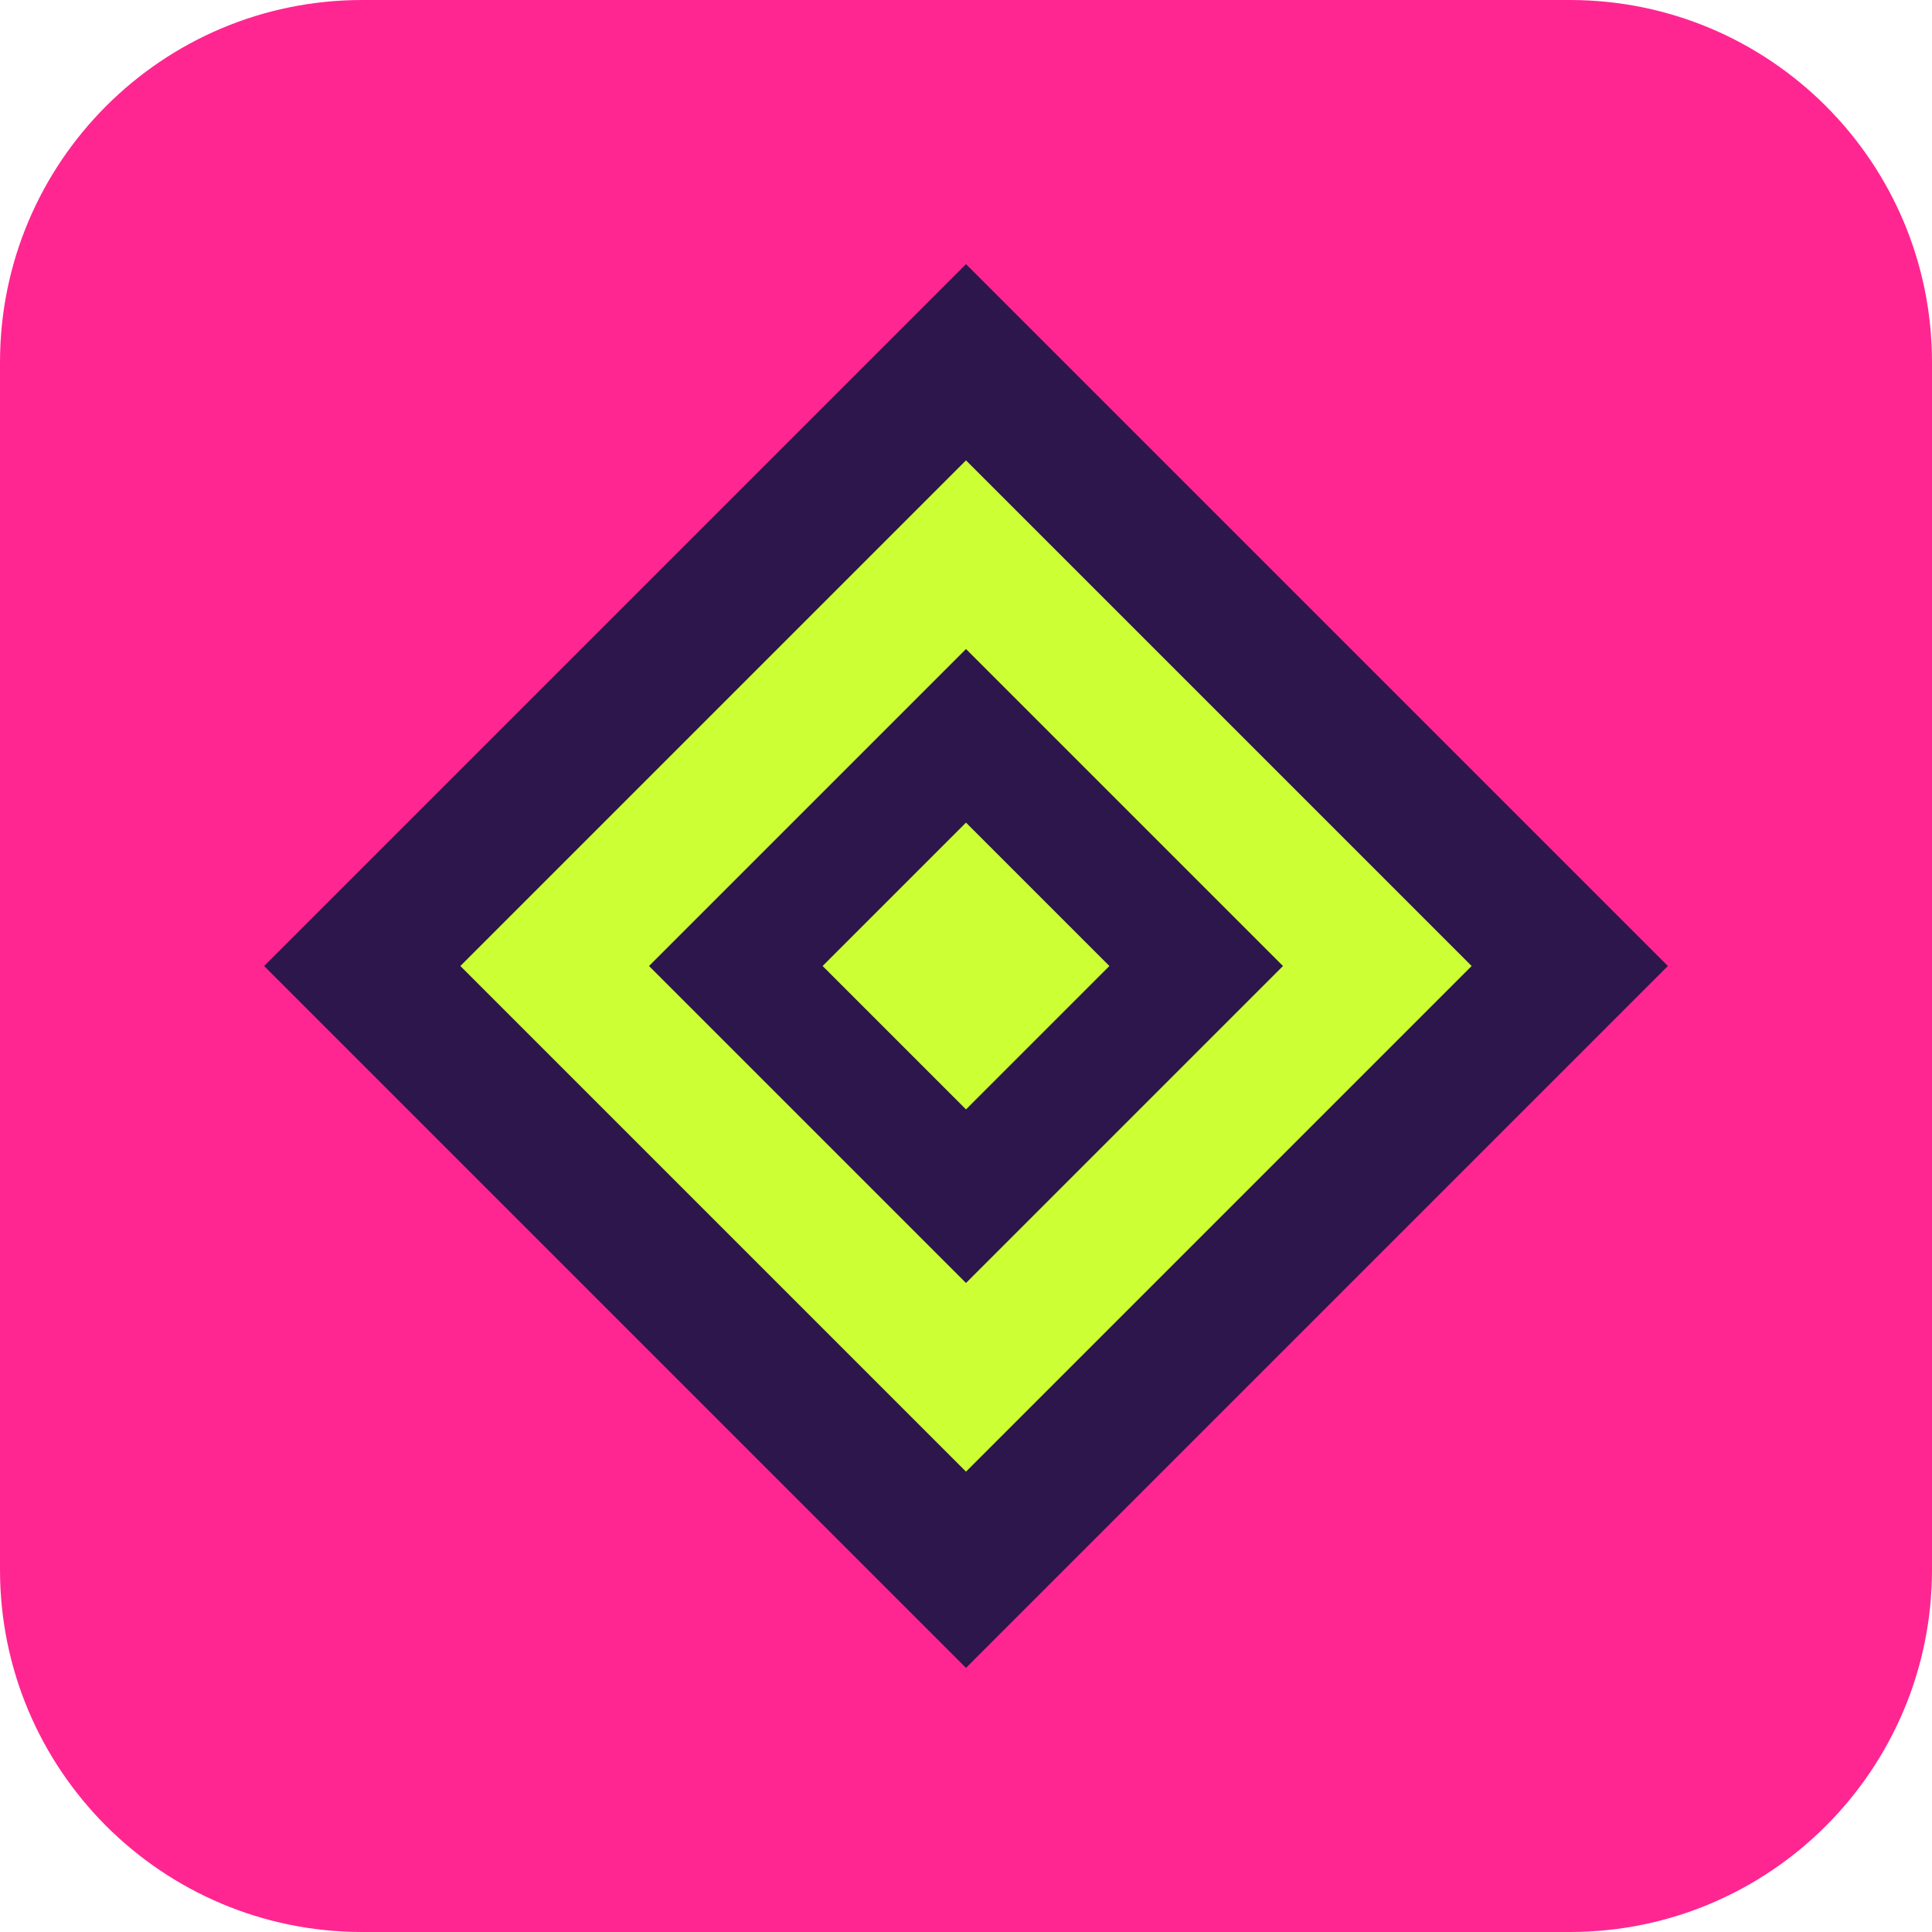
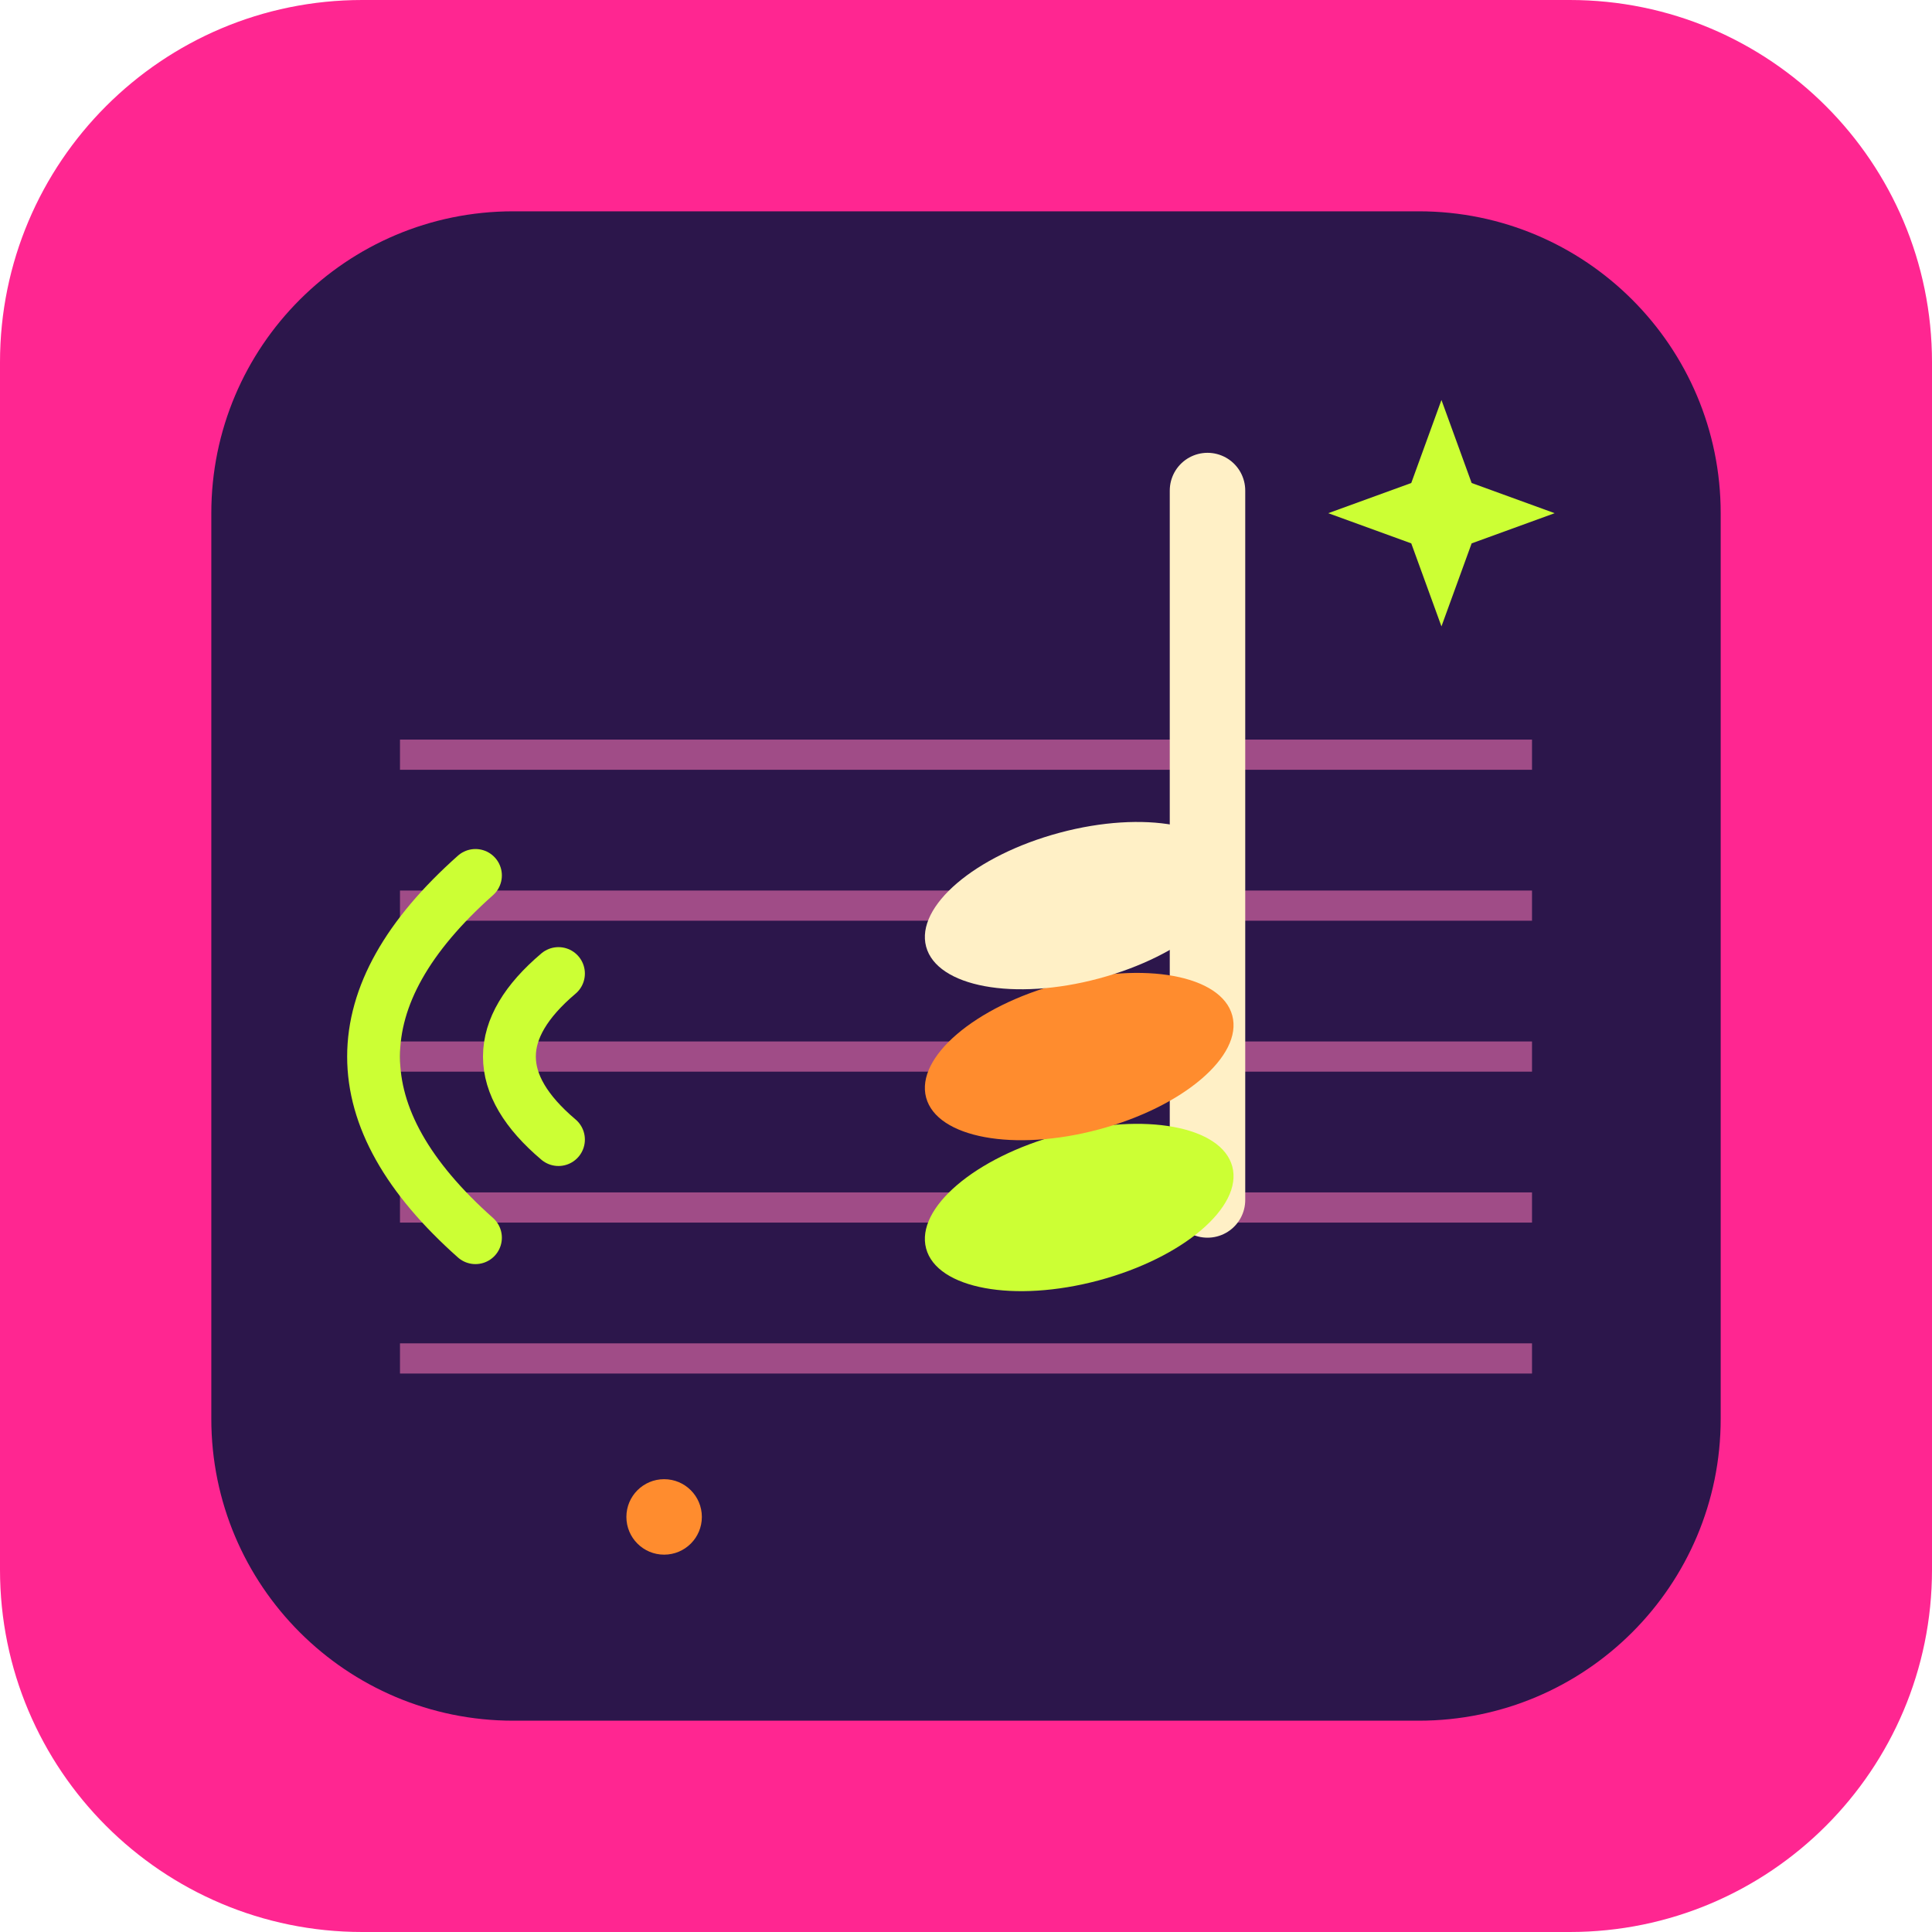
- <svg xmlns="http://www.w3.org/2000/svg" viewBox="0 0 256 256">
+ <svg xmlns="http://www.w3.org/2000/svg" viewBox="0 0 256 256" role="img" aria-label="Parsec Flux: three notes stacked into a musical chord">
  <rect width="256" height="256" rx="48" fill="#ff2691" />
-   <path d="M128 35 221 128 128 221 35 128Z" fill="#2c164b" />
-   <path d="M128 61 195 128 128 195 61 128Z" fill="#ccff34" />
-   <path d="M128 86 170 128 128 170 86 128Z" fill="#2c164b" />
-   <path d="M128 109 147 128 128 147 109 128Z" fill="#ccff34" />
+   <rect x="28" y="28" width="200" height="200" rx="40" fill="#2c164b" />
+   <g stroke="#ff78b8" stroke-width="4" opacity=".55">
+     <path d="M53 100h150M53 120h150M53 140h150M53 160h150M53 180h150" />
+   </g>
+   <path d="M160 159V65" fill="none" stroke="#fff0c6" stroke-width="10" stroke-linecap="round" />
+   <ellipse cx="143" cy="160" rx="21" ry="10" transform="rotate(-15 143 160)" fill="#ccff34" />
+   <ellipse cx="143" cy="140" rx="21" ry="10" transform="rotate(-15 143 140)" fill="#ff8c2e" />
+   <ellipse cx="143" cy="120" rx="21" ry="10" transform="rotate(-15 143 120)" fill="#fff0c6" />
+   <path d="M74 129q-13 11 0 22M63 116q-27 24 0 48" fill="none" stroke="#ccff34" stroke-width="7" stroke-linecap="round" />
+   <path d="m191 53 4 11 11 4-11 4-4 11-4-11-11-4 11-4Z" fill="#ccff34" />
+   <circle cx="88" cy="201" r="5" fill="#ff8c2e" />
</svg>
